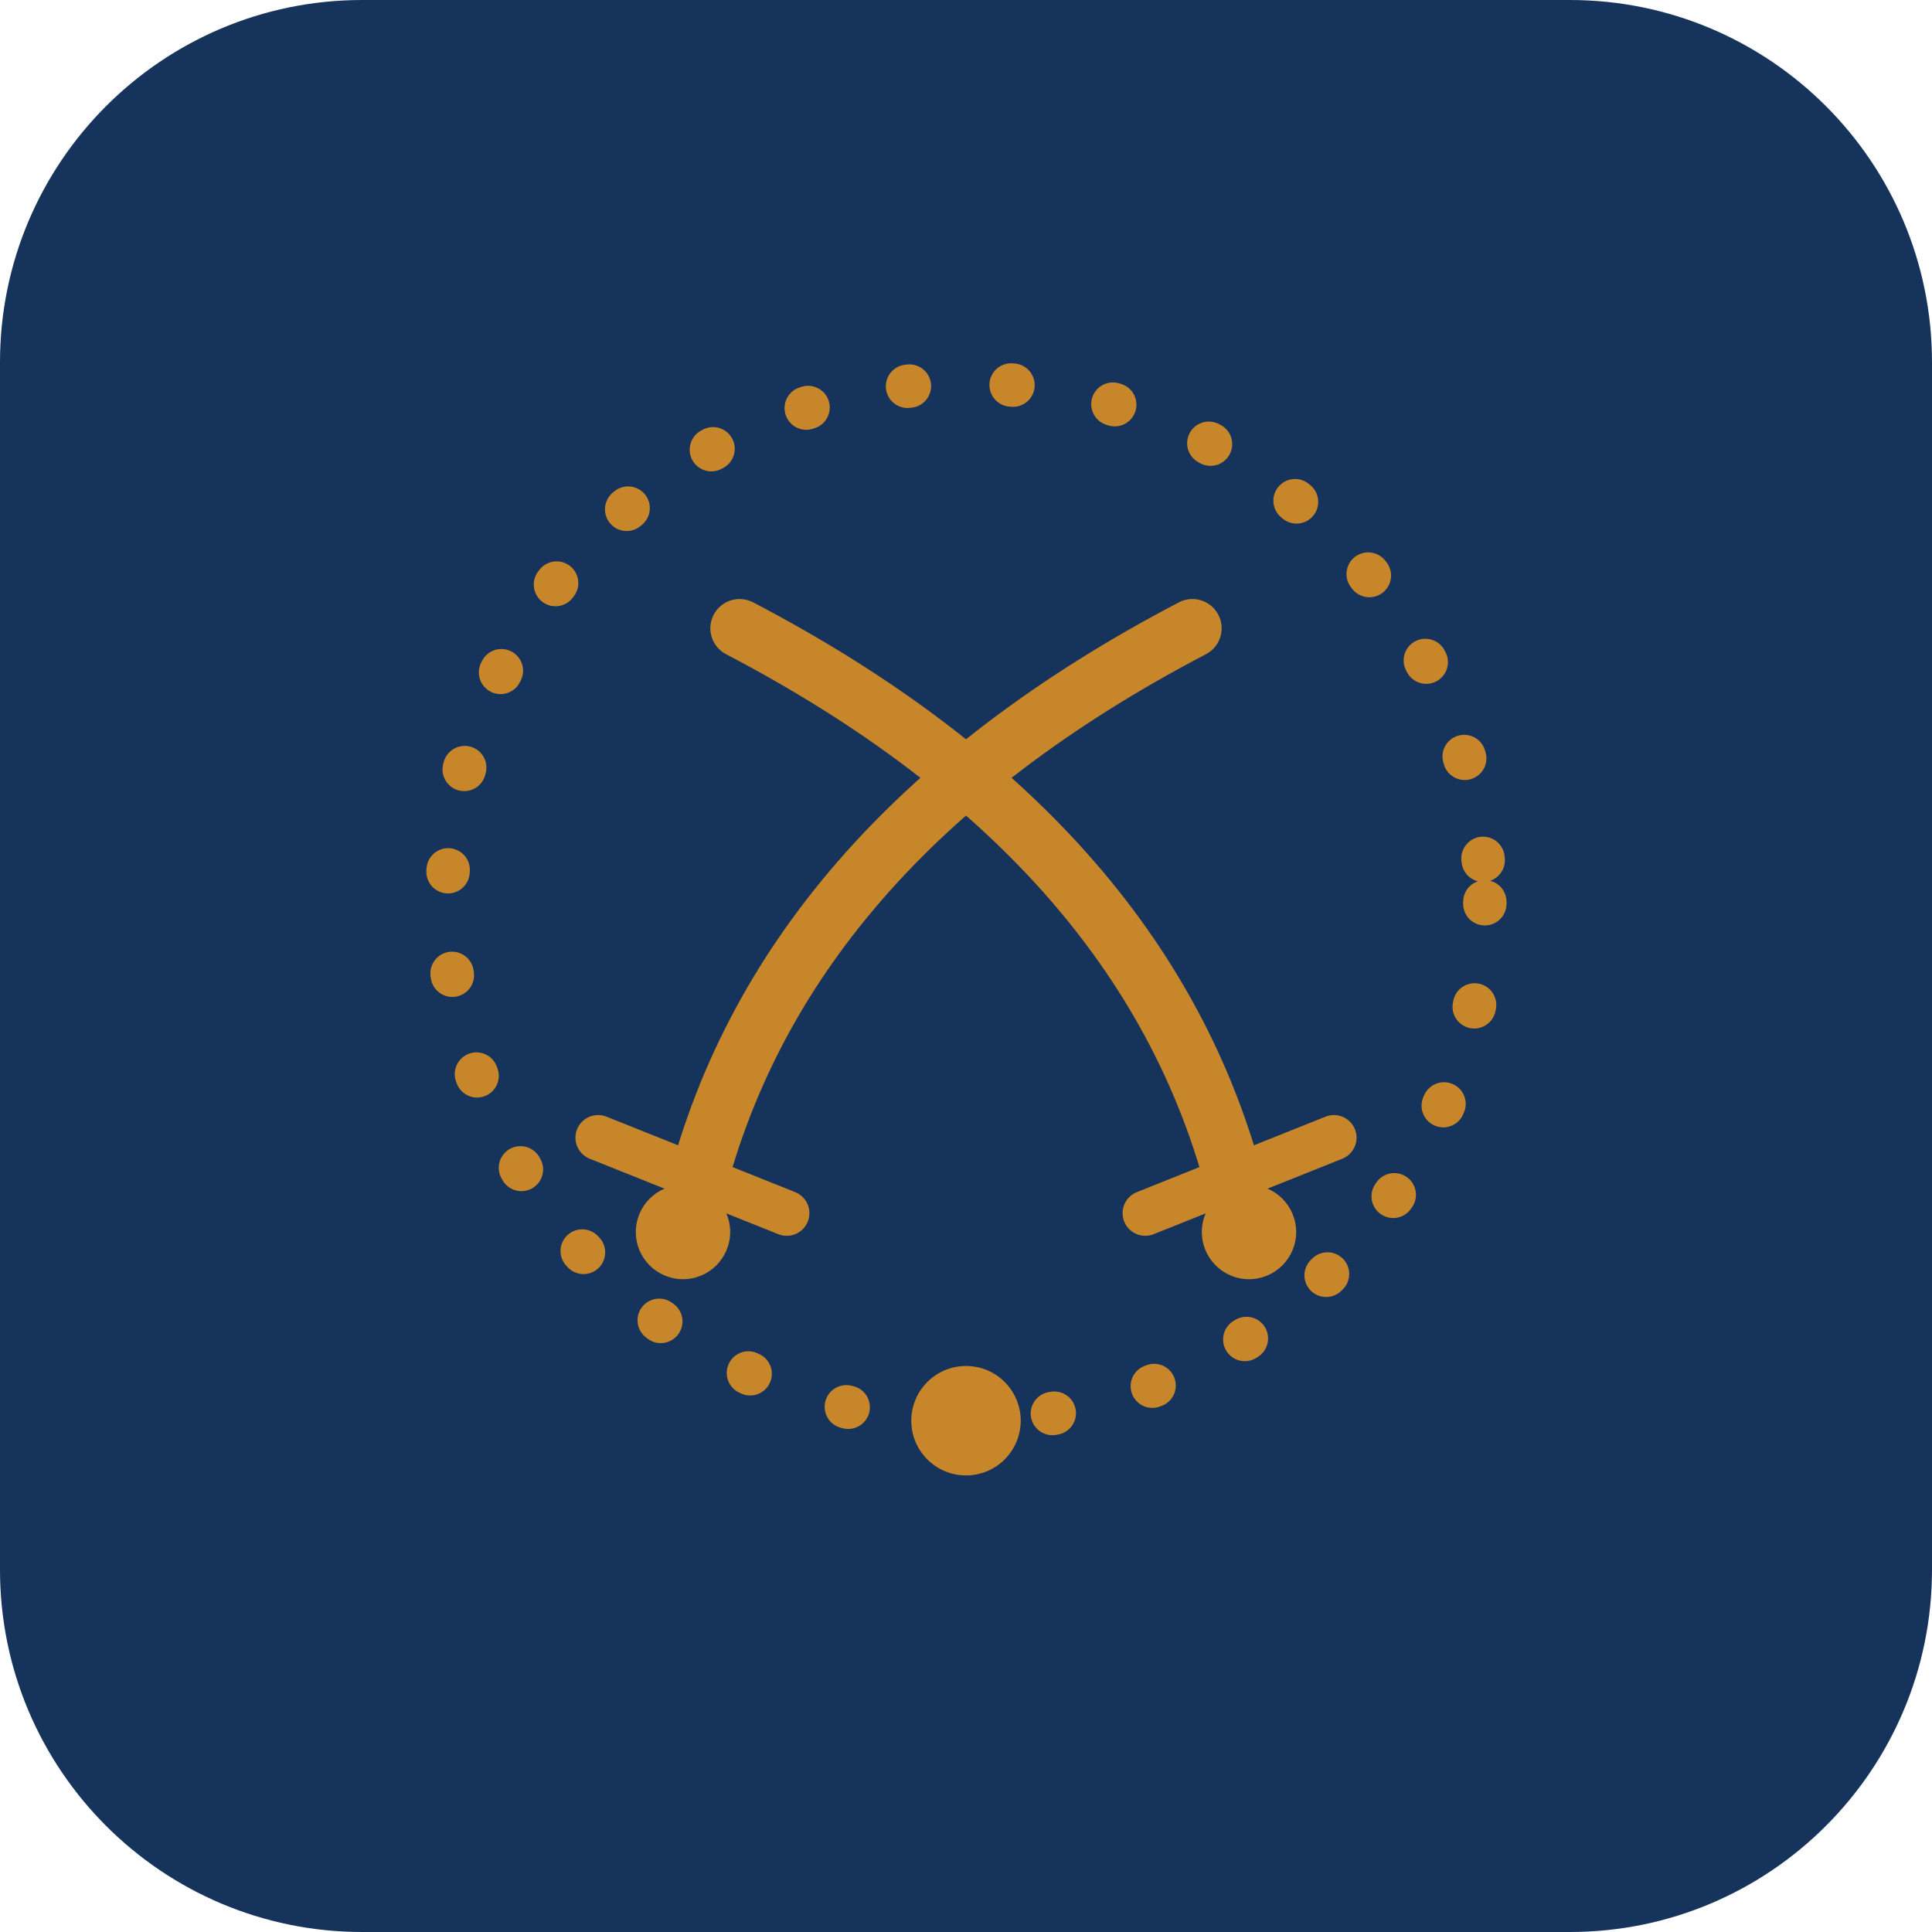
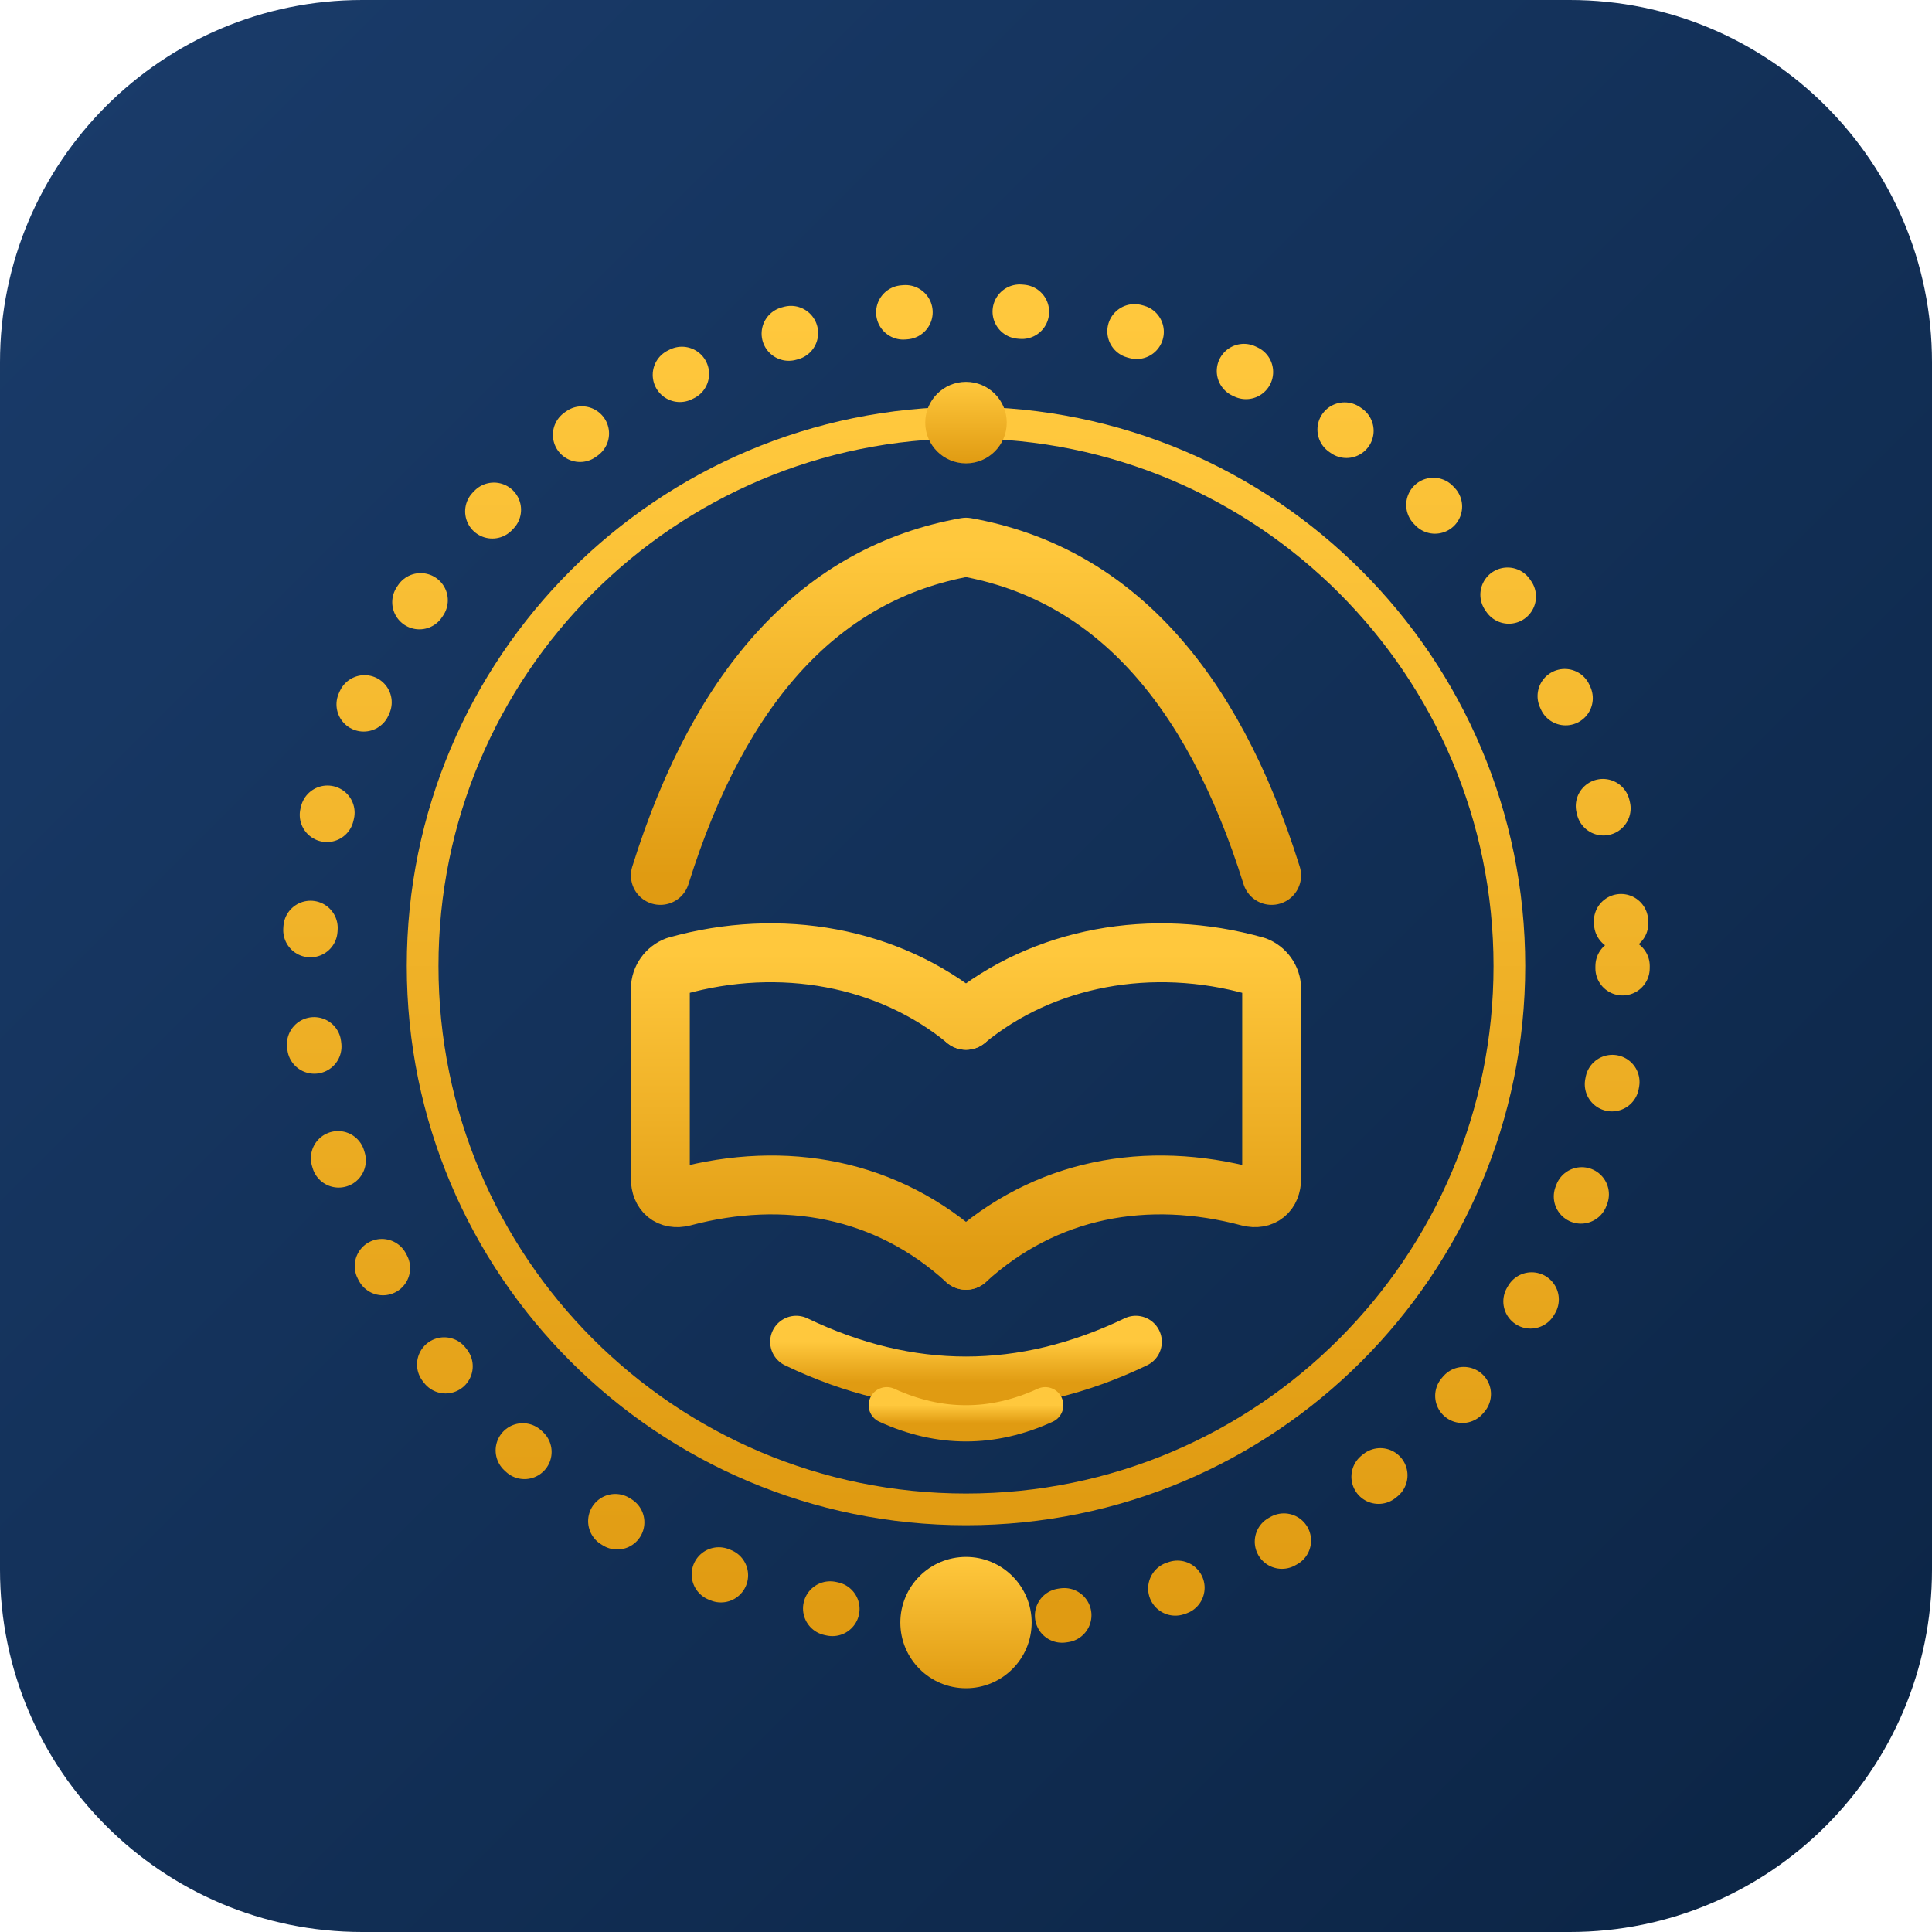
<svg xmlns="http://www.w3.org/2000/svg" viewBox="0 0 512 512" role="img" aria-label="Sikhi University">
-   <rect width="512" height="512" rx="96" fill="#16335c" />
-   <g transform="translate(96 84) scale(5)" fill="none" stroke="#c8862a" stroke-linecap="round" stroke-linejoin="round">
-     <circle cx="32" cy="31" r="27.5" stroke-width="2.3" stroke-dasharray="0.1 5.4" />
-     <circle cx="32" cy="58.5" r="2.9" fill="#c8862a" stroke="none" />
-     <path d="M17.5 47 Q22 28 44 16.5" stroke-width="3.1" />
-     <path d="M46.5 47 Q42 28 20 16.5" stroke-width="3.1" />
-     <path d="M12.5 43.5 L22.5 47.5" stroke-width="2.4" />
-     <path d="M51.5 43.5 L41.5 47.5" stroke-width="2.4" />
-     <circle cx="17" cy="48.5" r="2.5" fill="#c8862a" stroke="none" />
-     <circle cx="47" cy="48.5" r="2.5" fill="#c8862a" stroke="none" />
+   <defs>
+     <linearGradient id="bg" x1="0" y1="0" x2="1" y2="1">
+       <stop offset="0" stop-color="#1a3c6b" />
+       <stop offset="1" stop-color="#0b2444" />
+     </linearGradient>
+     <linearGradient id="gold" x1="0" y1="0" x2="0" y2="1">
+       <stop offset="0" stop-color="#ffc83d" />
+       <stop offset="1" stop-color="#e09b12" />
+     </linearGradient>
+   </defs>
+   <rect width="512" height="512" rx="96" fill="url(#bg)" />
+   <g transform="translate(64 64) scale(6)" fill="none" stroke="url(#gold)" stroke-linecap="round" stroke-linejoin="round">
+     <circle cx="32" cy="32" r="29" stroke-width="2.4" stroke-dasharray="0.1 5.05" />
+     <circle cx="32" cy="61" r="2.9" fill="url(#gold)" stroke="none" />
+     <circle cx="32" cy="32" r="24" stroke-width="1.4" />
+     <circle cx="32" cy="8" r="1.8" fill="url(#gold)" stroke="none" />
+     <path d="M18.5 28 Q22.5 15.2 32 13.5 Q41.5 15.2 45.5 28" stroke-width="2.6" />
+     <path d="M32 45 C28.5 41.8 24 41 19.5 42.2 C18.9 42.35 18.5 42 18.5 41.4 L18.5 33 C18.5 32.55 18.8 32.15 19.2 32 C23.8 30.7 28.6 31.6 32 34.4" stroke-width="2.6" />
+     <path d="M32 45 C35.5 41.8 40 41 44.5 42.2 C45.1 42.35 45.5 42 45.5 41.4 L45.5 33 C45.5 32.55 45.2 32.15 44.8 32 C40.2 30.7 35.4 31.6 32 34.4" stroke-width="2.6" />
+     <path d="M32 34.4 L32 45" stroke-width="1.8" />
+     <path d="M24.5 48.6 Q32 52.2 39.5 48.6" stroke-width="2.3" />
+     <path d="M28.5 51.4 Q32 53 35.5 51.4" stroke-width="1.6" />
  </g>
</svg>
